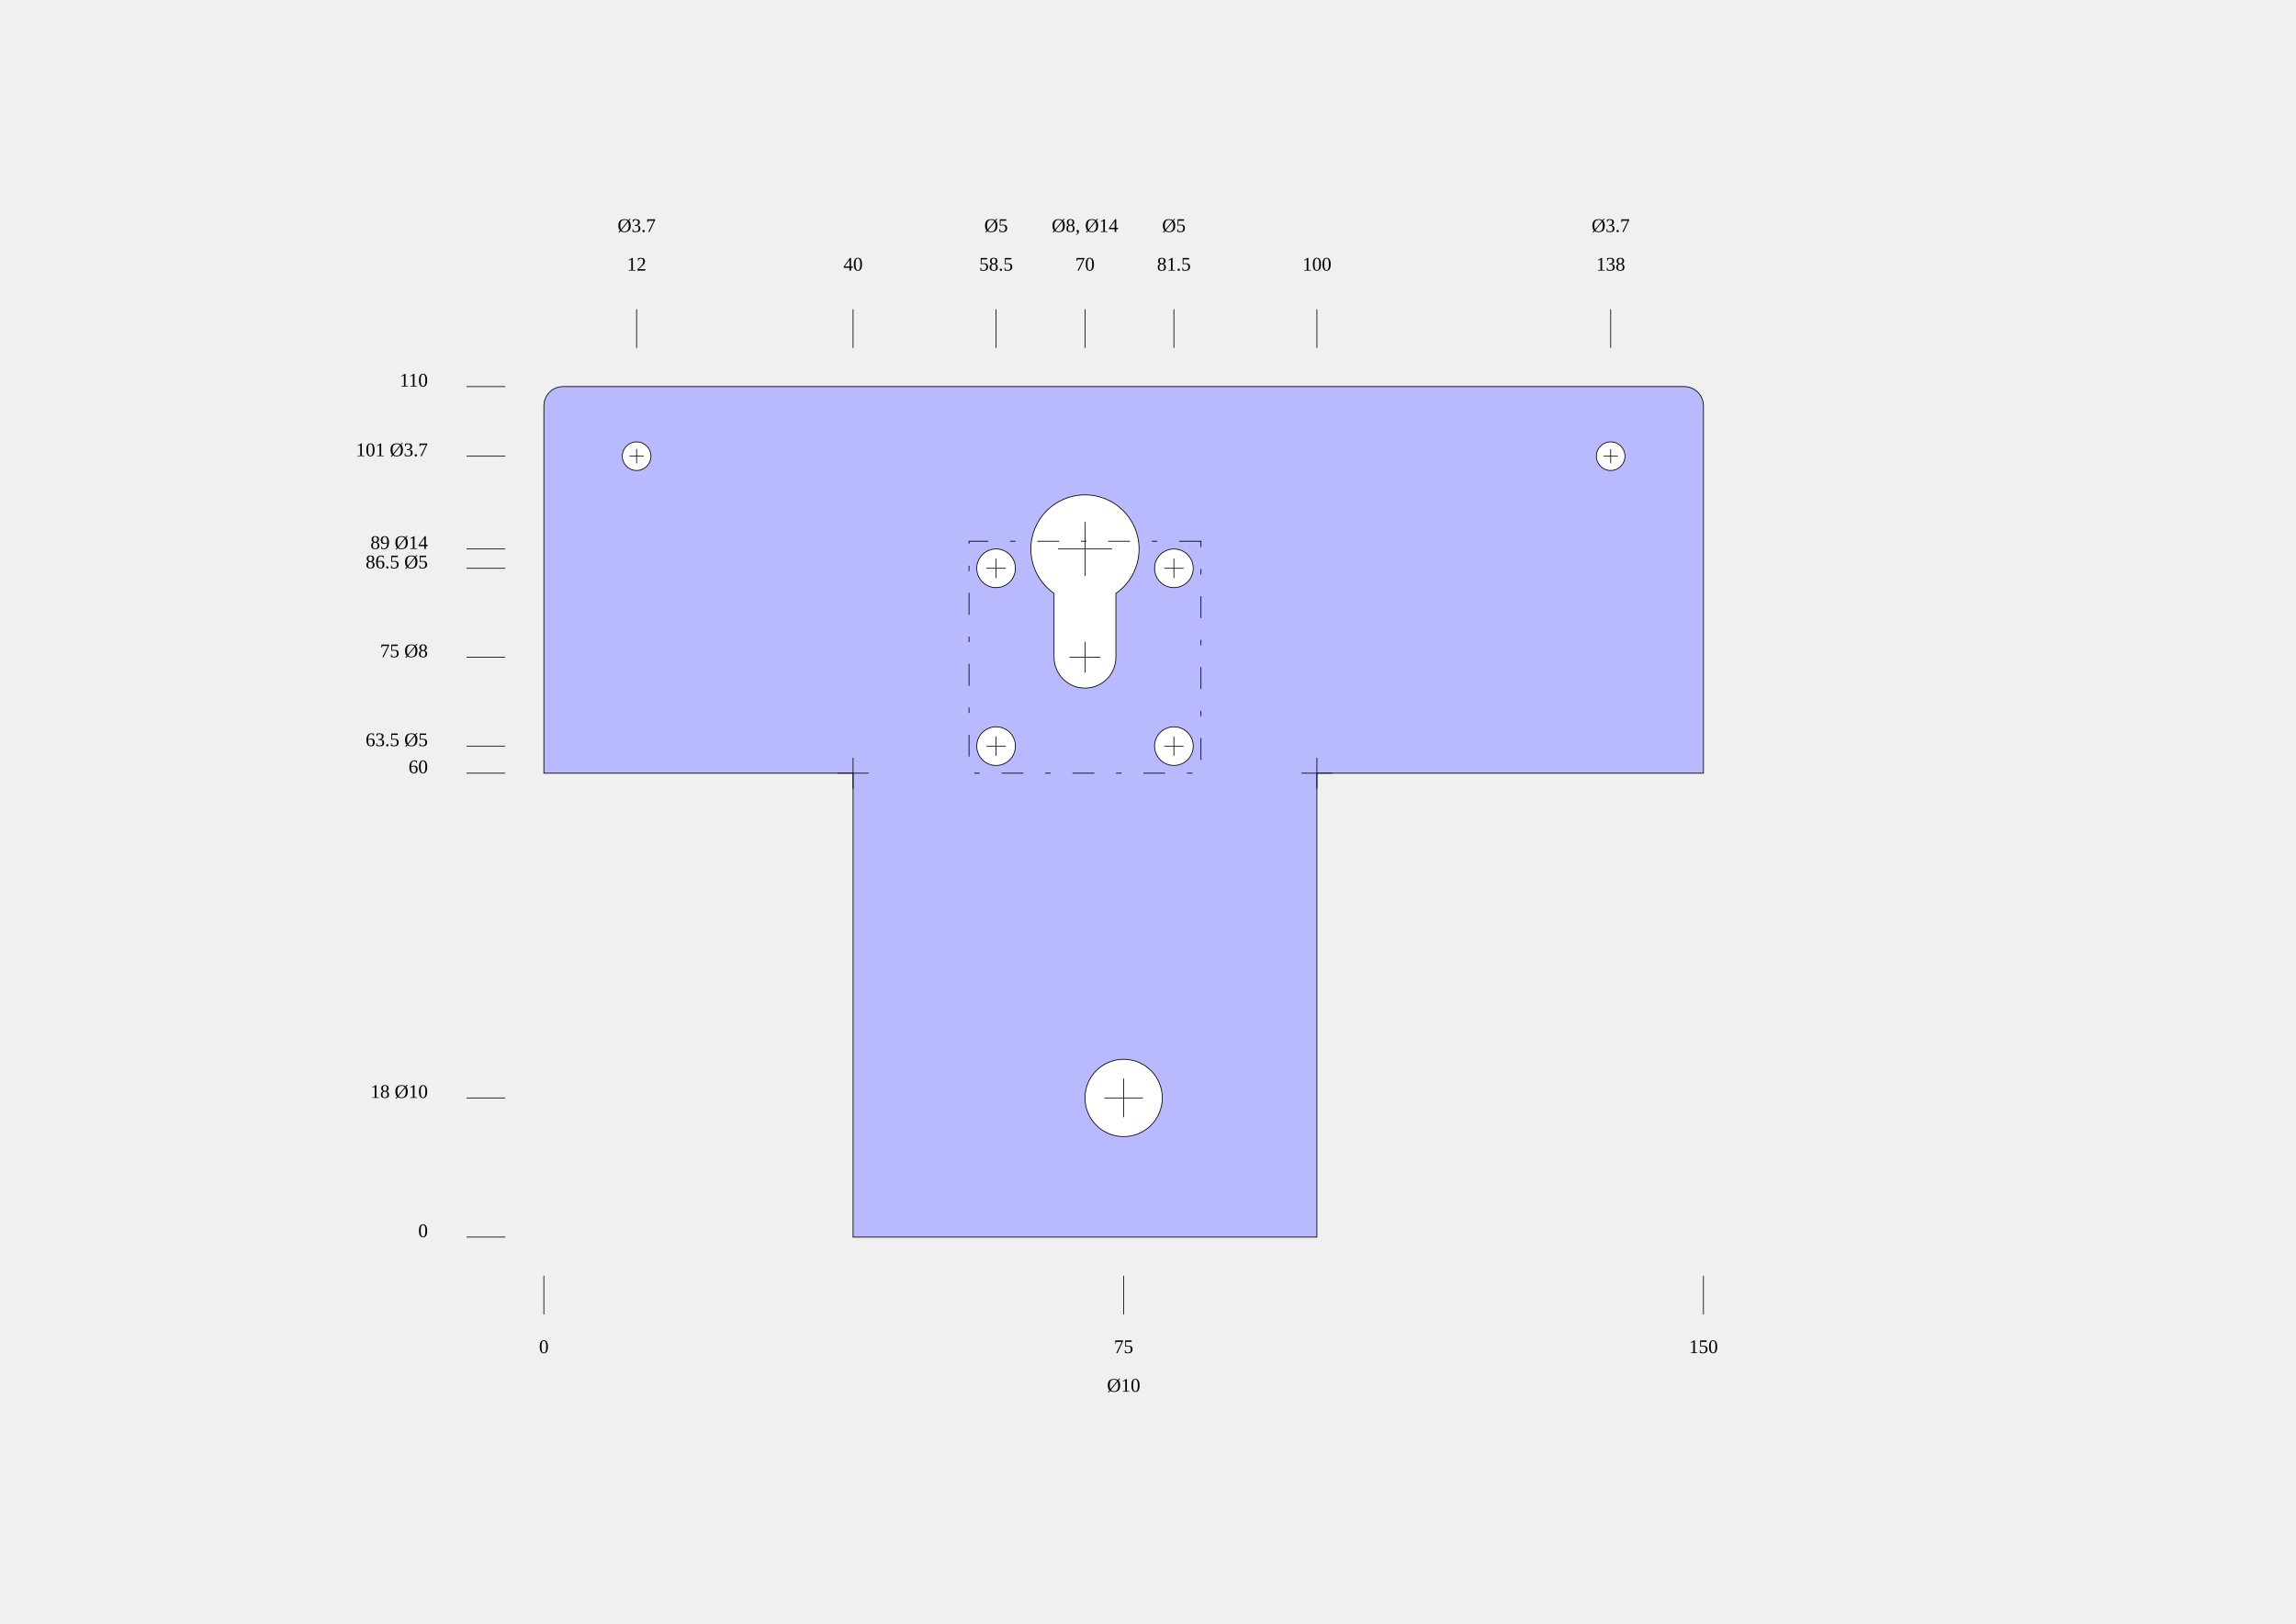
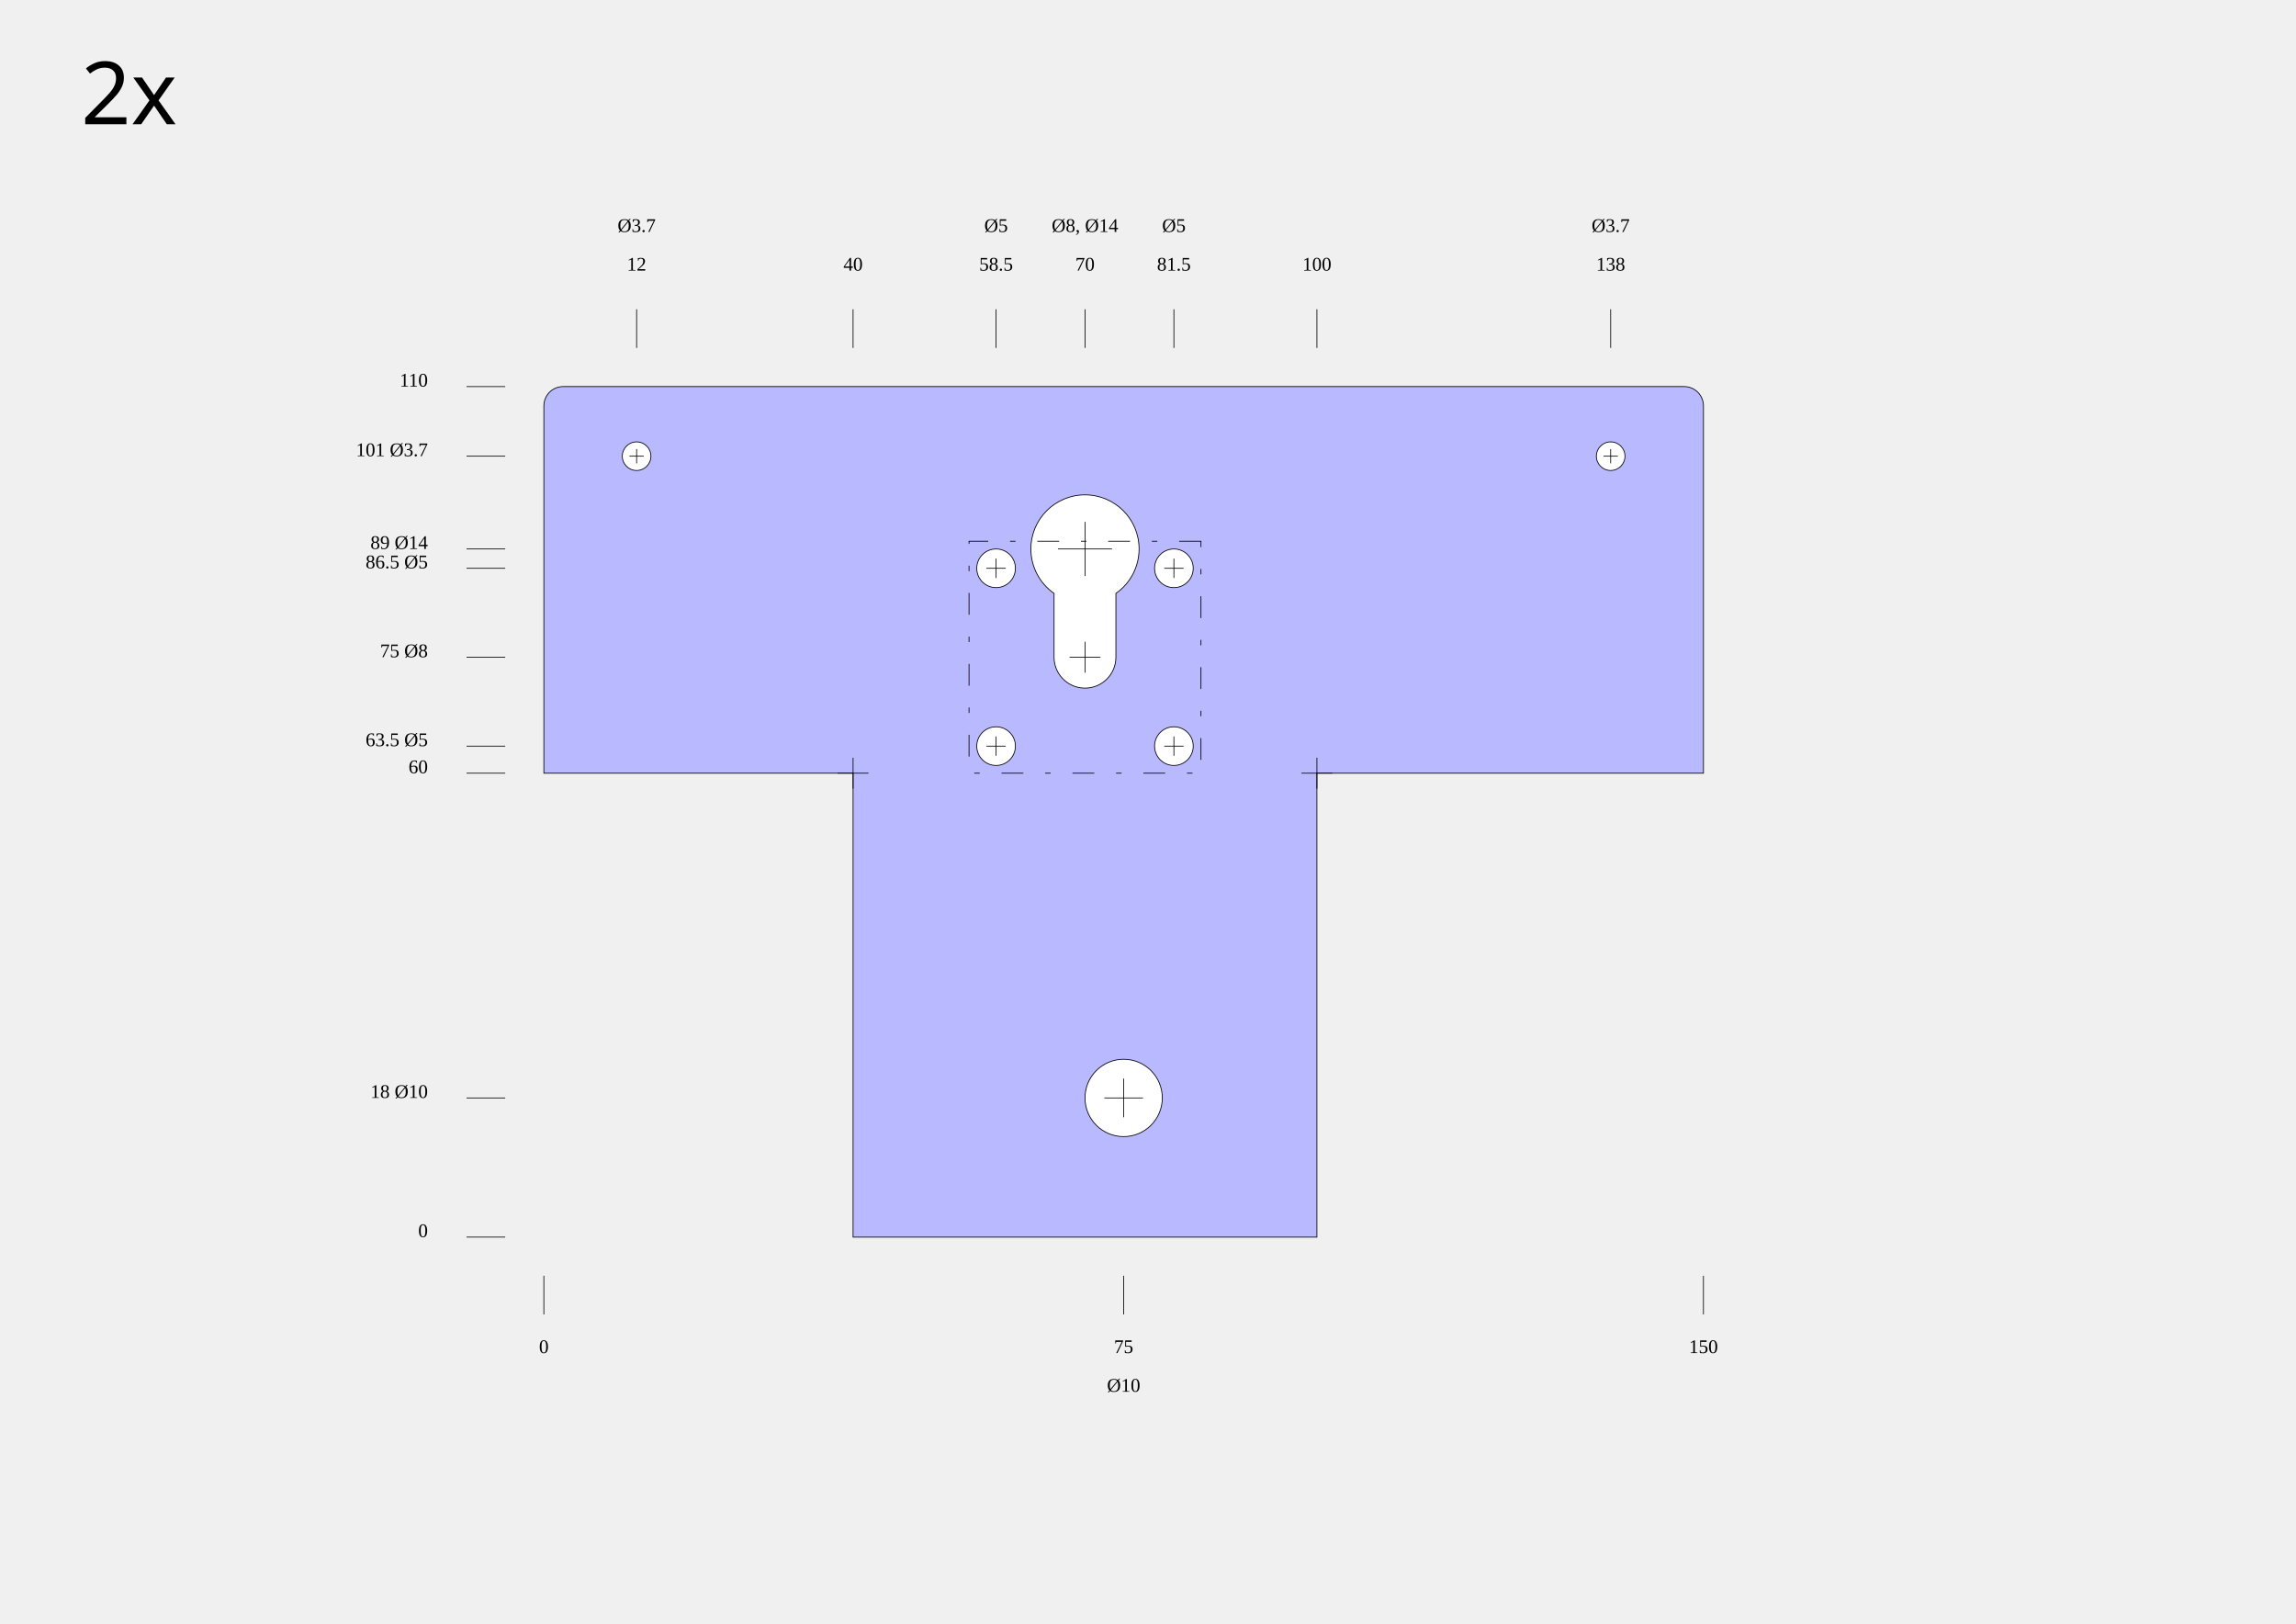
<svg xmlns="http://www.w3.org/2000/svg" width="1052.362" height="744.094" id="svg2" version="1.1">
  <defs id="defs4" />
-   <g id="layer1">
-     <path style="fill:#b9b9ff;fill-opacity:1;fill-rule:evenodd;stroke:#000000;stroke-width:0.354;stroke-linecap:butt;stroke-linejoin:miter;stroke-miterlimit:4;stroke-opacity:1;stroke-dasharray:none" d="M 258.125 177.156 C 253.218 177.156 249.281 181.124 249.281 186.031 L 249.281 354.344 L 391 354.344 L 391 566.938 L 603.594 566.938 L 603.594 354.344 L 780.781 354.344 L 780.781 186.031 C 780.781 181.124 776.814 177.156 771.906 177.156 L 258.125 177.156 z " id="platerect" />
+   <g id="layer1" style="display:inline">
+     <path style="fill:#b9b9ff;fill-opacity:1;fill-rule:evenodd;stroke:#000000;stroke-width:0.354;stroke-linecap:butt;stroke-linejoin:miter;stroke-miterlimit:4;stroke-opacity:1;stroke-dasharray:none" d="m 258.125,177.156 c -4.907,0 -8.844,3.968 -8.844,8.875 l 0,168.312 141.719,0 0,212.594 212.594,0 0,-212.594 177.188,0 0,-168.312 c 0,-4.907 -3.968,-8.875 -8.875,-8.875 l -513.781,0 z" id="platerect" />
  </g>
  <g id="layer2" style="display:inline">
    <circle cx="291.791" cy="209.055" r="6.555" style="fill:#ffffff;fill-opacity:1;stroke:#000000;stroke-width:0.354" id="circle9" />
    <circle cx="738.248" cy="209.055" r="6.555" style="fill:#ffffff;fill-opacity:1;stroke:#000000;stroke-width:0.354" id="circle11" />
    <circle cx="515.02" cy="503.15" r="17.717" style="fill:#ffffff;fill-opacity:1;stroke:#000000;stroke-width:0.354" id="circle13" />
    <circle cx="538.051" cy="260.433" r="8.858" style="fill:#ffffff;fill-opacity:1;stroke:#000000;stroke-width:0.354" id="circle15" />
    <circle cx="456.555" cy="260.433" r="8.858" style="fill:#ffffff;fill-opacity:1;stroke:#000000;stroke-width:0.354" id="circle17" />
    <circle cx="538.051" cy="341.929" r="8.858" style="fill:#ffffff;fill-opacity:1;stroke:#000000;stroke-width:0.354" id="circle19" />
    <circle cx="456.555" cy="341.929" r="8.858" style="fill:#ffffff;fill-opacity:1;stroke:#000000;stroke-width:0.354" id="circle21" />
    <path style="fill:#ffffff;fill-opacity:1;stroke:#000000;stroke-width:0.354" d="m 497.312,226.781 c -13.698,0 -24.812,11.083 -24.812,24.781 0,8.426 4.202,15.892 10.625,20.375 l 0,29.25 c 0,7.828 6.36,14.156 14.188,14.156 7.828,0 14.156,-6.329 14.156,-14.156 l 0,-29.25 c 6.426,-4.482 10.625,-11.946 10.625,-20.375 0,-13.698 -11.083,-24.781 -24.781,-24.781 z" id="circle23" />
  </g>
-   <g id="layer3">
-     <line x1="288.514" y1="209.055" x2="295.069" y2="209.055" style="stroke:rgb(0,0,0);stroke-width:0.345" id="line28" />
-     <line x1="291.791" y1="205.778" x2="291.791" y2="212.333" style="stroke:rgb(0,0,0);stroke-width:0.345" id="line30" />
-     <line x1="734.97" y1="209.055" x2="741.526" y2="209.055" style="stroke:rgb(0,0,0);stroke-width:0.345" id="line32" />
-     <line x1="738.248" y1="205.778" x2="738.248" y2="212.333" style="stroke:rgb(0,0,0);stroke-width:0.345" id="line34" />
-     <line x1="506.161" y1="503.15" x2="523.878" y2="503.15" style="stroke:rgb(0,0,0);stroke-width:0.345" id="line36" />
-     <line x1="515.02" y1="494.291" x2="515.02" y2="512.008" style="stroke:rgb(0,0,0);stroke-width:0.345" id="line38" />
-     <line x1="533.622" y1="260.433" x2="542.48" y2="260.433" style="stroke:rgb(0,0,0);stroke-width:0.345" id="line40" />
-     <line x1="538.051" y1="256.004" x2="538.051" y2="264.862" style="stroke:rgb(0,0,0);stroke-width:0.345" id="line42" />
-     <line x1="452.126" y1="260.433" x2="460.984" y2="260.433" style="stroke:rgb(0,0,0);stroke-width:0.345" id="line44" />
-     <line x1="456.555" y1="256.004" x2="456.555" y2="264.862" style="stroke:rgb(0,0,0);stroke-width:0.345" id="line46" />
-     <line x1="533.622" y1="341.929" x2="542.48" y2="341.929" style="stroke:rgb(0,0,0);stroke-width:0.345" id="line48" />
-     <line x1="538.051" y1="337.5" x2="538.051" y2="346.358" style="stroke:rgb(0,0,0);stroke-width:0.345" id="line50" />
-     <line x1="452.126" y1="341.929" x2="460.984" y2="341.929" style="stroke:rgb(0,0,0);stroke-width:0.345" id="line52" />
-     <line x1="456.555" y1="337.5" x2="456.555" y2="346.358" style="stroke:rgb(0,0,0);stroke-width:0.345" id="line54" />
-     <line x1="490.217" y1="301.181" x2="504.39" y2="301.181" style="stroke:rgb(0,0,0);stroke-width:0.345" id="line56" />
-     <line x1="497.303" y1="294.094" x2="497.303" y2="308.268" style="stroke:rgb(0,0,0);stroke-width:0.345" id="line58" />
-     <line x1="484.902" y1="251.575" x2="509.705" y2="251.575" style="stroke:rgb(0,0,0);stroke-width:0.345" id="line60" />
-     <line x1="497.303" y1="239.173" x2="497.303" y2="263.976" style="stroke:rgb(0,0,0);stroke-width:0.345" id="line62" />
-     <line x1="383.917" y1="354.331" x2="398.091" y2="354.331" style="stroke:rgb(0,0,0);stroke-width:0.345" id="line64" />
-     <line x1="391.004" y1="347.244" x2="391.004" y2="361.417" style="stroke:rgb(0,0,0);stroke-width:0.345" id="line66" />
-     <line x1="596.516" y1="354.331" x2="610.689" y2="354.331" style="stroke:rgb(0,0,0);stroke-width:0.345" id="line68" />
-     <line x1="603.602" y1="347.244" x2="603.602" y2="361.417" style="stroke:rgb(0,0,0);stroke-width:0.345" id="line70" />
+   <g id="layer3" style="display:inline">
+     <line x1="288.514" y1="209.055" x2="295.069" y2="209.055" style="stroke:#000000;stroke-width:0.345" id="line28" />
+     <line x1="291.791" y1="205.778" x2="291.791" y2="212.333" style="stroke:#000000;stroke-width:0.345" id="line30" />
+     <line x1="734.97" y1="209.055" x2="741.526" y2="209.055" style="stroke:#000000;stroke-width:0.345" id="line32" />
+     <line x1="738.248" y1="205.778" x2="738.248" y2="212.333" style="stroke:#000000;stroke-width:0.345" id="line34" />
+     <line x1="506.161" y1="503.15" x2="523.878" y2="503.15" style="stroke:#000000;stroke-width:0.345" id="line36" />
+     <line x1="515.02" y1="494.291" x2="515.02" y2="512.008" style="stroke:#000000;stroke-width:0.345" id="line38" />
+     <line x1="533.622" y1="260.433" x2="542.48" y2="260.433" style="stroke:#000000;stroke-width:0.345" id="line40" />
+     <line x1="538.051" y1="256.004" x2="538.051" y2="264.862" style="stroke:#000000;stroke-width:0.345" id="line42" />
+     <line x1="452.126" y1="260.433" x2="460.984" y2="260.433" style="stroke:#000000;stroke-width:0.345" id="line44" />
+     <line x1="456.555" y1="256.004" x2="456.555" y2="264.862" style="stroke:#000000;stroke-width:0.345" id="line46" />
+     <line x1="533.622" y1="341.929" x2="542.48" y2="341.929" style="stroke:#000000;stroke-width:0.345" id="line48" />
+     <line x1="538.051" y1="337.5" x2="538.051" y2="346.358" style="stroke:#000000;stroke-width:0.345" id="line50" />
+     <line x1="452.126" y1="341.929" x2="460.984" y2="341.929" style="stroke:#000000;stroke-width:0.345" id="line52" />
+     <line x1="456.555" y1="337.5" x2="456.555" y2="346.358" style="stroke:#000000;stroke-width:0.345" id="line54" />
+     <line x1="490.217" y1="301.181" x2="504.39" y2="301.181" style="stroke:#000000;stroke-width:0.345" id="line56" />
+     <line x1="497.303" y1="294.094" x2="497.303" y2="308.268" style="stroke:#000000;stroke-width:0.345" id="line58" />
+     <line x1="484.902" y1="251.575" x2="509.705" y2="251.575" style="stroke:#000000;stroke-width:0.345" id="line60" />
+     <line x1="497.303" y1="239.173" x2="497.303" y2="263.976" style="stroke:#000000;stroke-width:0.345" id="line62" />
+     <line x1="383.917" y1="354.331" x2="398.091" y2="354.331" style="stroke:#000000;stroke-width:0.345" id="line64" />
+     <line x1="391.004" y1="347.244" x2="391.004" y2="361.417" style="stroke:#000000;stroke-width:0.345" id="line66" />
+     <line x1="596.516" y1="354.331" x2="610.689" y2="354.331" style="stroke:#000000;stroke-width:0.345" id="line68" />
+     <line x1="603.602" y1="347.244" x2="603.602" y2="361.417" style="stroke:#000000;stroke-width:0.345" id="line70" />
  </g>
-   <g id="layer4">
-     <line x1="780.768" y1="584.646" x2="780.768" y2="602.362" style="stroke:rgb(0,0,0);stroke-width:0.345" id="line73" />
-     <text x="780.768" y="620.079" font-size="8.858" text-anchor="middle" id="text75">150</text>
-     <line x1="738.248" y1="159.449" x2="738.248" y2="141.732" style="stroke:rgb(0,0,0);stroke-width:0.345" id="line77" />
-     <text x="738.248" y="124.016" font-size="8.858" text-anchor="middle" id="text79">138</text>
-     <text x="738.248" y="106.299" font-size="8.858" text-anchor="middle" id="text81">Ø3.7</text>
-     <line x1="603.602" y1="159.449" x2="603.602" y2="141.732" style="stroke:rgb(0,0,0);stroke-width:0.345" id="line83" />
-     <text x="603.602" y="124.016" font-size="8.858" text-anchor="middle" id="text85">100</text>
-     <text x="603.602" y="106.299" font-size="8.858" text-anchor="middle" id="text87" />
-     <line x1="538.051" y1="159.449" x2="538.051" y2="141.732" style="stroke:rgb(0,0,0);stroke-width:0.345" id="line89" />
-     <text x="538.051" y="124.016" font-size="8.858" text-anchor="middle" id="text91">81.5</text>
-     <text x="538.051" y="106.299" font-size="8.858" text-anchor="middle" id="text93">Ø5</text>
-     <line x1="515.02" y1="584.646" x2="515.02" y2="602.362" style="stroke:rgb(0,0,0);stroke-width:0.345" id="line95" />
-     <text x="515.02" y="620.079" font-size="8.858" text-anchor="middle" id="text97">75</text>
-     <text x="515.02" y="637.795" font-size="8.858" text-anchor="middle" id="text99">Ø10</text>
-     <line x1="497.303" y1="159.449" x2="497.303" y2="141.732" style="stroke:rgb(0,0,0);stroke-width:0.345" id="line101" />
-     <text x="497.303" y="124.016" font-size="8.858" text-anchor="middle" id="text103">70</text>
-     <text x="497.303" y="106.299" font-size="8.858" text-anchor="middle" id="text105">Ø8, Ø14</text>
-     <line x1="456.555" y1="159.449" x2="456.555" y2="141.732" style="stroke:rgb(0,0,0);stroke-width:0.345" id="line107" />
-     <text x="456.555" y="124.016" font-size="8.858" text-anchor="middle" id="text109">58.5</text>
-     <text x="456.555" y="106.299" font-size="8.858" text-anchor="middle" id="text111">Ø5</text>
-     <line x1="391.004" y1="159.449" x2="391.004" y2="141.732" style="stroke:rgb(0,0,0);stroke-width:0.345" id="line113" />
-     <text x="391.004" y="124.016" font-size="8.858" text-anchor="middle" id="text115">40</text>
-     <text x="391.004" y="106.299" font-size="8.858" text-anchor="middle" id="text117" />
-     <line x1="291.791" y1="159.449" x2="291.791" y2="141.732" style="stroke:rgb(0,0,0);stroke-width:0.345" id="line119" />
-     <text x="291.791" y="124.016" font-size="8.858" text-anchor="middle" id="text121">12</text>
-     <text x="291.791" y="106.299" font-size="8.858" text-anchor="middle" id="text123">Ø3.7</text>
-     <line x1="249.272" y1="584.646" x2="249.272" y2="602.362" style="stroke:rgb(0,0,0);stroke-width:0.345" id="line125" />
-     <text x="249.272" y="620.079" font-size="8.858" text-anchor="middle" id="text127">0</text>
-     <line x1="231.555" y1="177.165" x2="213.839" y2="177.165" style="stroke:rgb(0,0,0);stroke-width:0.345" id="line129" />
-     <text x="196.122" y="177.165" font-size="8.858" text-anchor="end" id="text131">110</text>
-     <line x1="231.555" y1="209.055" x2="213.839" y2="209.055" style="stroke:rgb(0,0,0);stroke-width:0.345" id="line133" />
-     <text x="196.122" y="209.055" font-size="8.858" text-anchor="end" id="text135">101 Ø3.7</text>
-     <line x1="231.555" y1="251.575" x2="213.839" y2="251.575" style="stroke:rgb(0,0,0);stroke-width:0.345" id="line137" />
-     <text x="196.122" y="251.575" font-size="8.858" text-anchor="end" id="text139">89 Ø14</text>
-     <line x1="231.555" y1="260.433" x2="213.839" y2="260.433" style="stroke:rgb(0,0,0);stroke-width:0.345" id="line141" />
-     <text x="196.122" y="260.433" font-size="8.858" text-anchor="end" id="text143">86.5 Ø5</text>
-     <line x1="231.555" y1="301.181" x2="213.839" y2="301.181" style="stroke:rgb(0,0,0);stroke-width:0.345" id="line145" />
-     <text x="196.122" y="301.181" font-size="8.858" text-anchor="end" id="text147">75 Ø8</text>
-     <line x1="231.555" y1="341.929" x2="213.839" y2="341.929" style="stroke:rgb(0,0,0);stroke-width:0.345" id="line149" />
-     <text x="196.122" y="341.929" font-size="8.858" text-anchor="end" id="text151">63.5 Ø5</text>
-     <line x1="231.555" y1="354.331" x2="213.839" y2="354.331" style="stroke:rgb(0,0,0);stroke-width:0.345" id="line153" />
-     <text x="196.122" y="354.331" font-size="8.858" text-anchor="end" id="text155">60 </text>
-     <line x1="231.555" y1="503.15" x2="213.839" y2="503.15" style="stroke:rgb(0,0,0);stroke-width:0.345" id="line157" />
-     <text x="196.122" y="503.15" font-size="8.858" text-anchor="end" id="text159">18 Ø10</text>
-     <line x1="231.555" y1="566.929" x2="213.839" y2="566.929" style="stroke:rgb(0,0,0);stroke-width:0.345" id="line161" />
-     <text x="196.122" y="566.929" font-size="8.858" text-anchor="end" id="text163">0</text>
+   <g id="layer4" style="display:inline">
+     <line x1="780.768" y1="584.646" x2="780.768" y2="602.362" style="stroke:#000000;stroke-width:0.345" id="line73" />
+     <text x="780.768" y="620.079" font-size="8.858" id="text75" style="font-size:8.858px;text-anchor:middle">150</text>
+     <line x1="738.248" y1="159.449" x2="738.248" y2="141.732" style="stroke:#000000;stroke-width:0.345" id="line77" />
+     <text x="738.248" y="124.016" font-size="8.858" id="text79" style="font-size:8.858px;text-anchor:middle">138</text>
+     <text x="738.248" y="106.299" font-size="8.858" id="text81" style="font-size:8.858px;text-anchor:middle">Ø3.7</text>
+     <line x1="603.602" y1="159.449" x2="603.602" y2="141.732" style="stroke:#000000;stroke-width:0.345" id="line83" />
+     <text x="603.602" y="124.016" font-size="8.858" id="text85" style="font-size:8.858px;text-anchor:middle">100</text>
+     <text x="603.602" y="106.299" font-size="8.858" id="text87" style="font-size:8.858px;text-anchor:middle" />
+     <line x1="538.051" y1="159.449" x2="538.051" y2="141.732" style="stroke:#000000;stroke-width:0.345" id="line89" />
+     <text x="538.051" y="124.016" font-size="8.858" id="text91" style="font-size:8.858px;text-anchor:middle">81.5</text>
+     <text x="538.051" y="106.299" font-size="8.858" id="text93" style="font-size:8.858px;text-anchor:middle">Ø5</text>
+     <line x1="515.02" y1="584.646" x2="515.02" y2="602.362" style="stroke:#000000;stroke-width:0.345" id="line95" />
+     <text x="515.02" y="620.079" font-size="8.858" id="text97" style="font-size:8.858px;text-anchor:middle">75</text>
+     <text x="515.02" y="637.795" font-size="8.858" id="text99" style="font-size:8.858px;text-anchor:middle">Ø10</text>
+     <line x1="497.303" y1="159.449" x2="497.303" y2="141.732" style="stroke:#000000;stroke-width:0.345" id="line101" />
+     <text x="497.303" y="124.016" font-size="8.858" id="text103" style="font-size:8.858px;text-anchor:middle">70</text>
+     <text x="497.303" y="106.299" font-size="8.858" id="text105" style="font-size:8.858px;text-anchor:middle">Ø8, Ø14</text>
+     <line x1="456.555" y1="159.449" x2="456.555" y2="141.732" style="stroke:#000000;stroke-width:0.345" id="line107" />
+     <text x="456.555" y="124.016" font-size="8.858" id="text109" style="font-size:8.858px;text-anchor:middle">58.5</text>
+     <text x="456.555" y="106.299" font-size="8.858" id="text111" style="font-size:8.858px;text-anchor:middle">Ø5</text>
+     <line x1="391.004" y1="159.449" x2="391.004" y2="141.732" style="stroke:#000000;stroke-width:0.345" id="line113" />
+     <text x="391.004" y="124.016" font-size="8.858" id="text115" style="font-size:8.858px;text-anchor:middle">40</text>
+     <text x="391.004" y="106.299" font-size="8.858" id="text117" style="font-size:8.858px;text-anchor:middle" />
+     <line x1="291.791" y1="159.449" x2="291.791" y2="141.732" style="stroke:#000000;stroke-width:0.345" id="line119" />
+     <text x="291.791" y="124.016" font-size="8.858" id="text121" style="font-size:8.858px;text-anchor:middle">12</text>
+     <text x="291.791" y="106.299" font-size="8.858" id="text123" style="font-size:8.858px;text-anchor:middle">Ø3.7</text>
+     <line x1="249.272" y1="584.646" x2="249.272" y2="602.362" style="stroke:#000000;stroke-width:0.345" id="line125" />
+     <text x="249.272" y="620.079" font-size="8.858" id="text127" style="font-size:8.858px;text-anchor:middle">0</text>
+     <line x1="231.555" y1="177.165" x2="213.839" y2="177.165" style="stroke:#000000;stroke-width:0.345" id="line129" />
+     <text x="196.122" y="177.165" font-size="8.858" id="text131" style="font-size:8.858px;text-anchor:end">110</text>
+     <line x1="231.555" y1="209.055" x2="213.839" y2="209.055" style="stroke:#000000;stroke-width:0.345" id="line133" />
+     <text x="196.122" y="209.055" font-size="8.858" id="text135" style="font-size:8.858px;text-anchor:end">101 Ø3.7</text>
+     <line x1="231.555" y1="251.575" x2="213.839" y2="251.575" style="stroke:#000000;stroke-width:0.345" id="line137" />
+     <text x="196.122" y="251.575" font-size="8.858" id="text139" style="font-size:8.858px;text-anchor:end">89 Ø14</text>
+     <line x1="231.555" y1="260.433" x2="213.839" y2="260.433" style="stroke:#000000;stroke-width:0.345" id="line141" />
+     <text x="196.122" y="260.433" font-size="8.858" id="text143" style="font-size:8.858px;text-anchor:end">86.5 Ø5</text>
+     <line x1="231.555" y1="301.181" x2="213.839" y2="301.181" style="stroke:#000000;stroke-width:0.345" id="line145" />
+     <text x="196.122" y="301.181" font-size="8.858" id="text147" style="font-size:8.858px;text-anchor:end">75 Ø8</text>
+     <line x1="231.555" y1="341.929" x2="213.839" y2="341.929" style="stroke:#000000;stroke-width:0.345" id="line149" />
+     <text x="196.122" y="341.929" font-size="8.858" id="text151" style="font-size:8.858px;text-anchor:end">63.5 Ø5</text>
+     <line x1="231.555" y1="354.331" x2="213.839" y2="354.331" style="stroke:#000000;stroke-width:0.345" id="line153" />
+     <text x="196.122" y="354.331" font-size="8.858" id="text155" style="font-size:8.858px;text-anchor:end">60</text>
+     <line x1="231.555" y1="503.15" x2="213.839" y2="503.15" style="stroke:#000000;stroke-width:0.345" id="line157" />
+     <text x="196.122" y="503.15" font-size="8.858" id="text159" style="font-size:8.858px;text-anchor:end">18 Ø10</text>
+     <line x1="231.555" y1="566.929" x2="213.839" y2="566.929" style="stroke:#000000;stroke-width:0.345" id="line161" />
+     <text x="196.122" y="566.929" font-size="8.858" id="text163" style="font-size:8.858px;text-anchor:end">0</text>
  </g>
-   <g id="layer5">
-     <path d="M 550.453,248.031 L 444.154,248.031 L 444.154,354.331 L 550.453,354.331 Z" stroke-dasharray="10,10,2.5,10" style="stroke:#000000;stroke-width:0.354;fill:none" id="path172" />
+   <g id="layer5" style="display:inline">
+     <path d="m 550.453,248.031 -106.299,0 0,106.299 106.299,0 z" style="fill:none;stroke:#000000;stroke-width:0.354;stroke-dasharray:10, 10, 2.5, 10" id="path172" />
+     <text xml:space="preserve" style="font-size:40px;font-style:normal;font-weight:normal;line-height:125%;letter-spacing:0px;word-spacing:0px;fill:#000000;fill-opacity:1;stroke:none;font-family:Sans" x="37.143" y="56.952" id="text3083">
+       <tspan id="tspan3085" x="37.143" y="56.952">2x</tspan>
+     </text>
  </g>
</svg>
